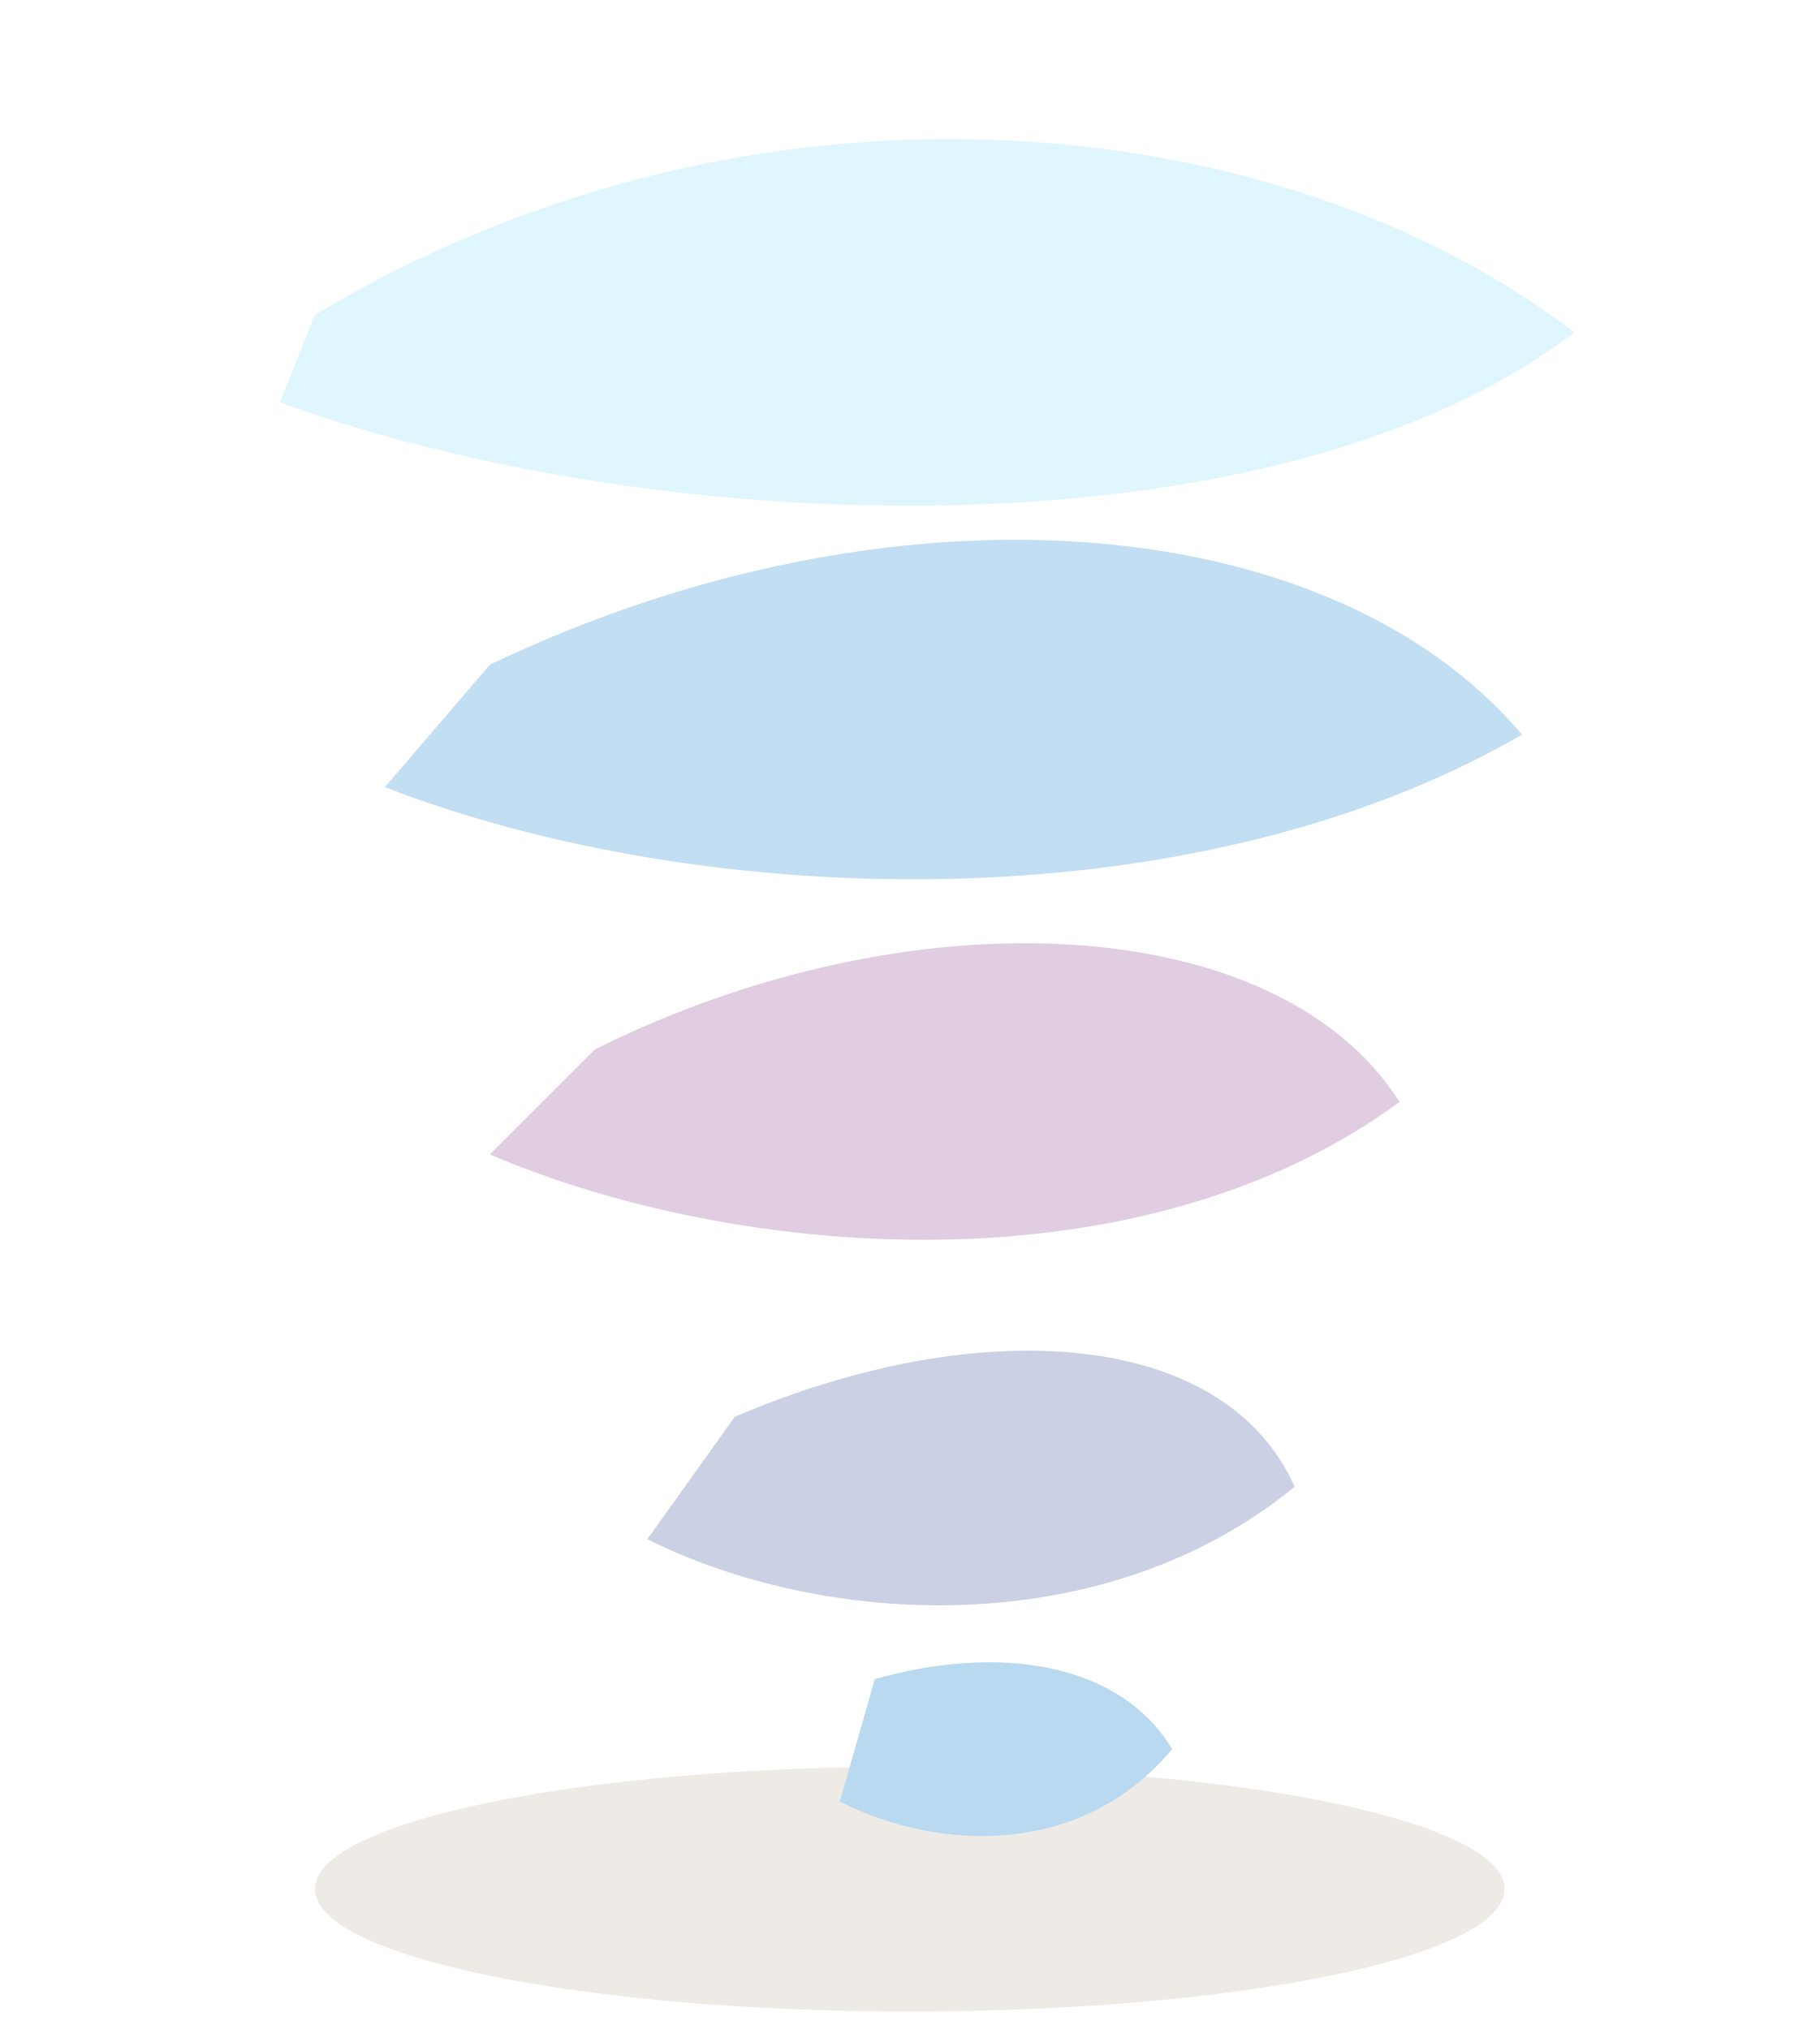
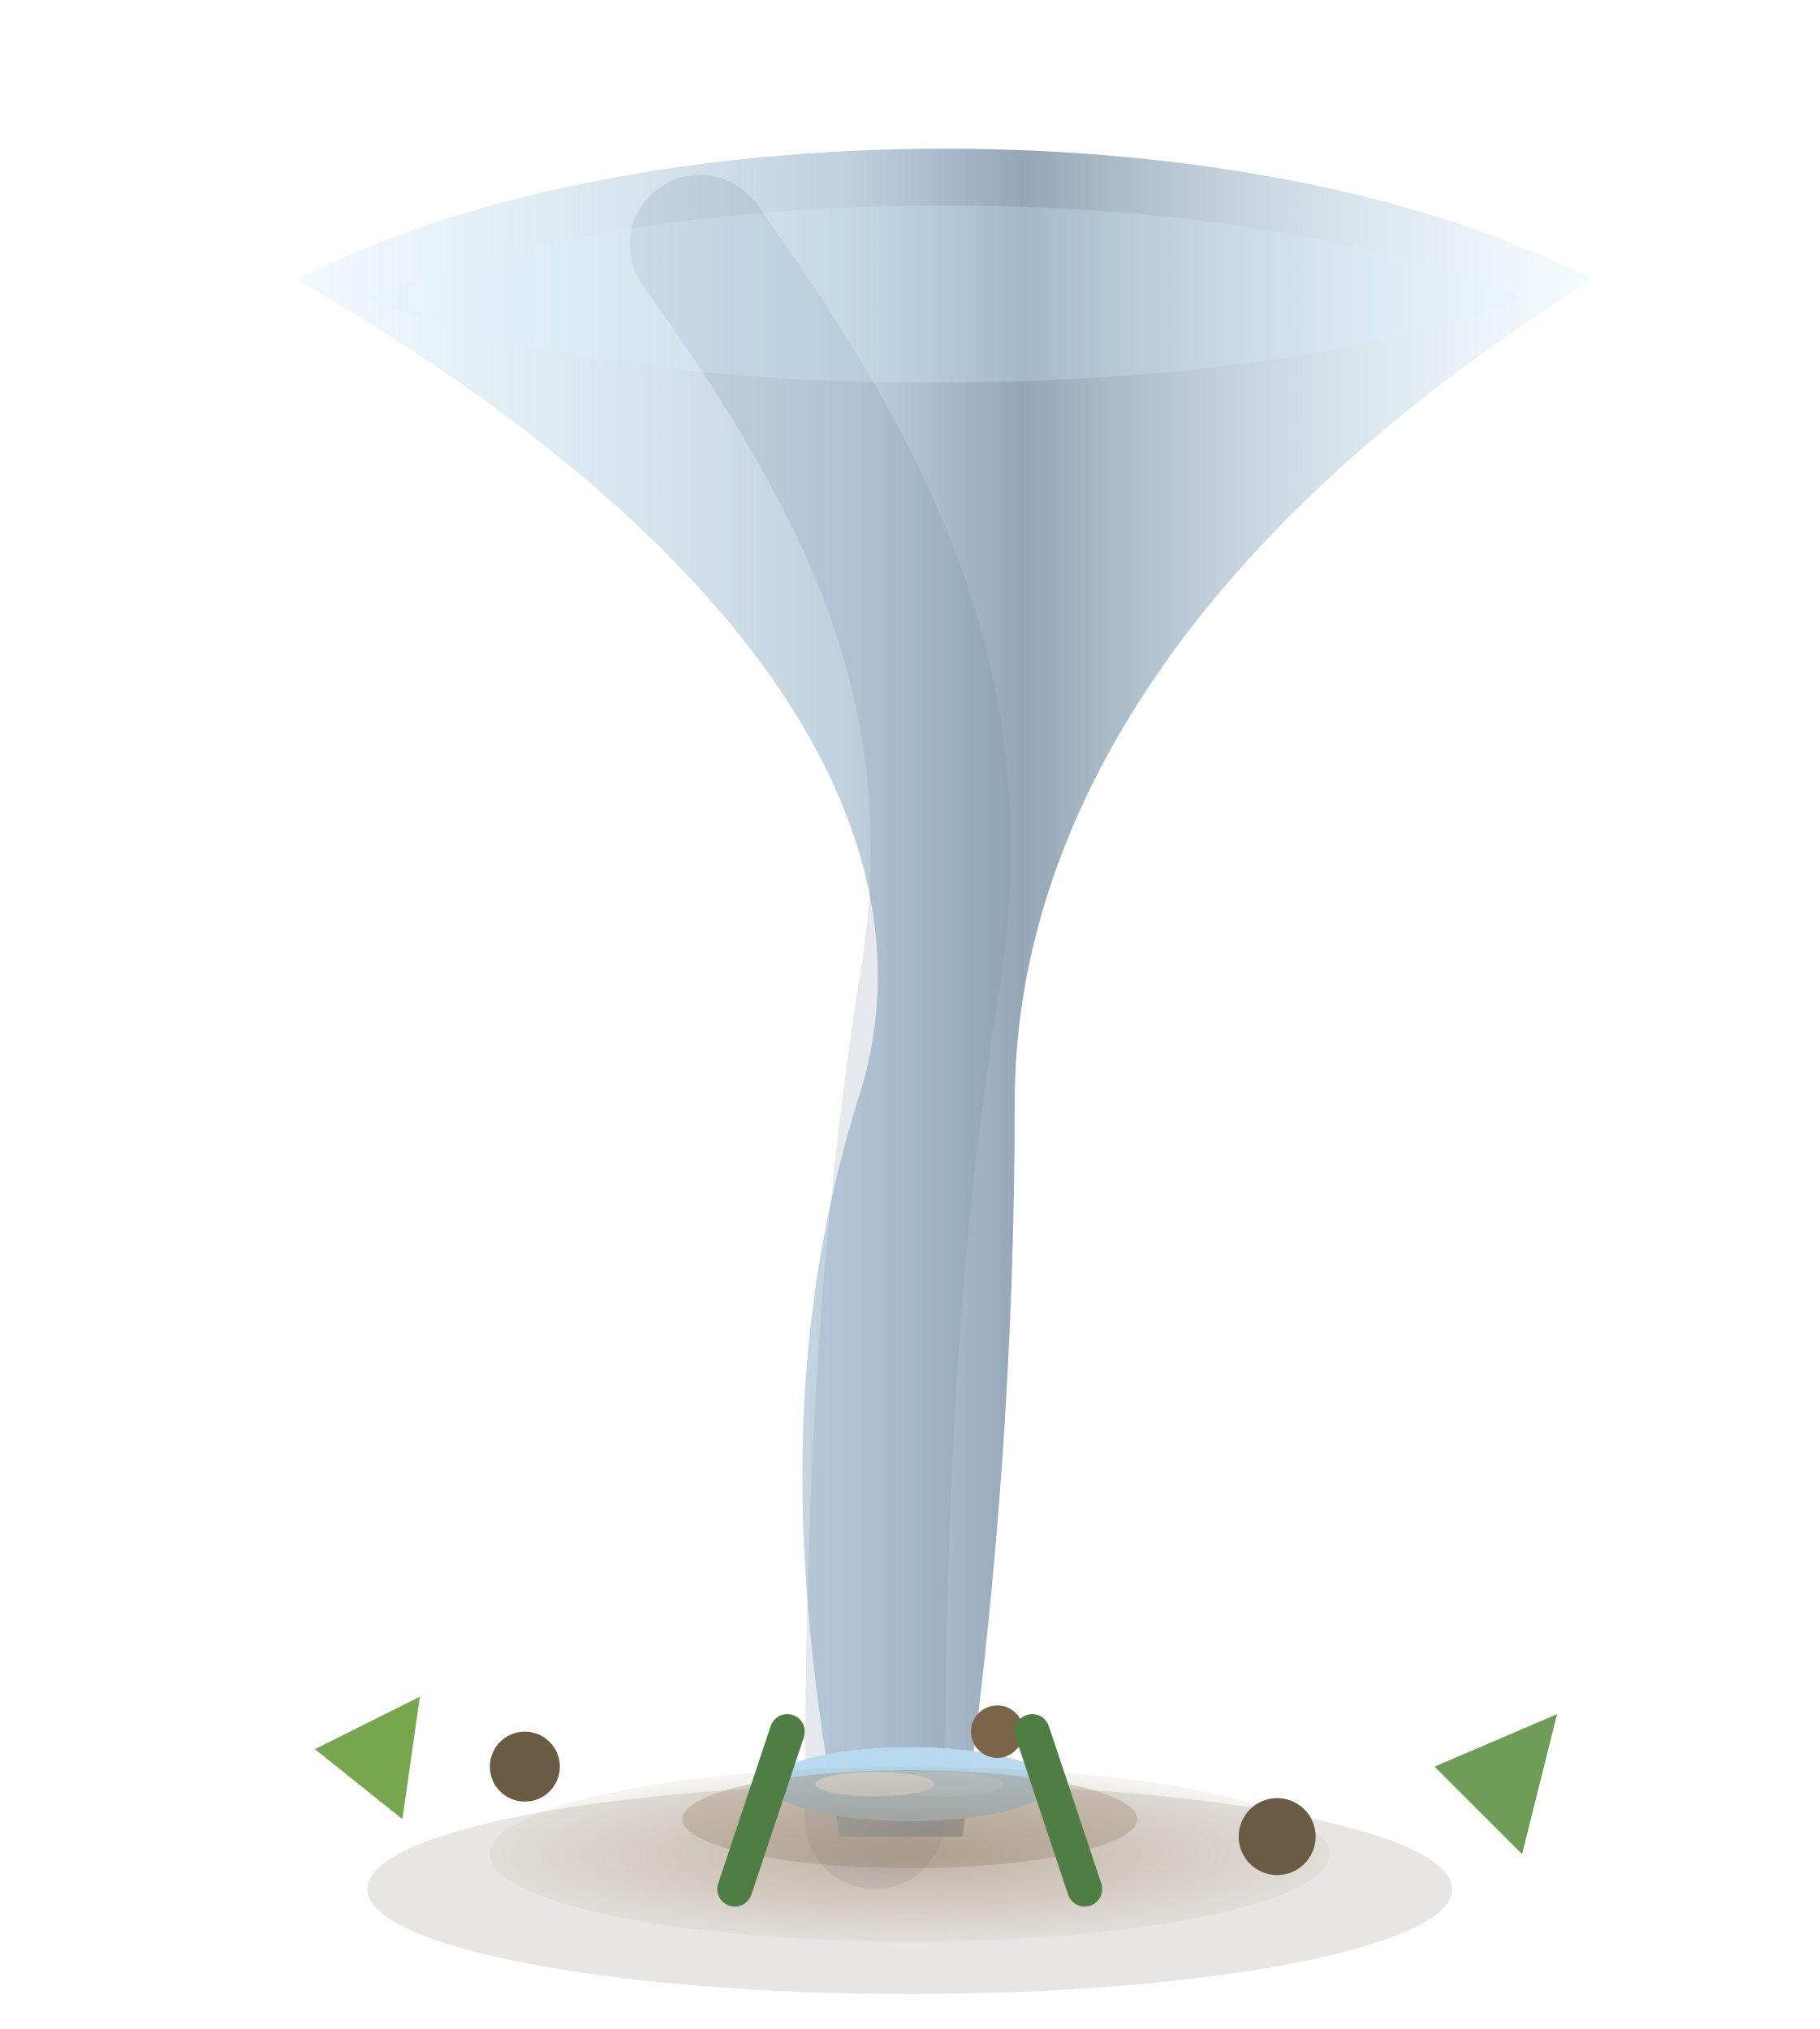
<svg xmlns="http://www.w3.org/2000/svg" width="104" height="116" viewBox="0 0 104 116">
-   <ellipse cx="52" cy="108" rx="34" ry="7" fill="#8b7355" opacity="0.15" />
-   <path d="M18 18C43 3 73 6 90 19C73 32 38 31 16 23Z" fill="#d8f4ff" opacity="0.82" />
-   <path d="M28 38C51 27 76 29 87 42C68 53 40 52 22 45Z" fill="#b8d9f0" opacity="0.86" />
-   <path d="M34 60C52 51 73 52 80 63C65 74 42 72 28 66Z" fill="#d8bfd8" opacity="0.78" />
-   <path d="M42 81C56 75 70 76 74 85C63 94 47 93 37 88Z" fill="#c7cbe2" opacity="0.9" />
-   <path d="M50 96C57 94 64 95 67 100C62 106 54 106 48 103Z" fill="#b8d9f0" />
+   <defs>
+     <linearGradient id="funnelFill" x1="12" x2="92" y1="58" y2="58" gradientUnits="userSpaceOnUse">
+       <stop offset="0" stop-color="#d8f4ff" stop-opacity="0.24" />
+       <stop offset="0.46" stop-color="#96b2c9" stop-opacity="0.62" />
+       <stop offset="0.58" stop-color="#6e879e" stop-opacity="0.74" />
+       <stop offset="1" stop-color="#d8f4ff" stop-opacity="0.22" />
+     </linearGradient>
+     <radialGradient id="baseDust" cx="50%" cy="50%" r="60%">
+       <stop offset="0" stop-color="#8b7355" stop-opacity="0.45" />
+       <stop offset="1" stop-color="#8b7355" stop-opacity="0" />
+     </radialGradient>
+   </defs>
+   <style>.funnel,.upper,.bands,.band,.shine,.base,.debris,.flake{transform-box:view-box}.funnel{transform-origin:52px 105px;animation:funnelBase 1.7s ease-in-out infinite}.upper{transform-origin:52px 86px;animation:funnelTop 1.7s ease-in-out infinite}.band{transform-origin:52px 103px;animation:bandRise 1.6s linear infinite}.b1{animation-delay:-1.4s}.b2{animation-delay:-1.2s}.b3{animation-delay:-1s}.b4{animation-delay:-.8s}.b5{animation-delay:-.6s}.b6{animation-delay:-.4s}.b7{animation-delay:-.2s}.b8{animation-delay:0s}.shine{transform-origin:52px 0;animation:shineSlide .8s ease-in-out infinite}.base{transform-origin:52px 106px;animation:basePulse .72s ease-in-out infinite alternate}.debris{transform-origin:52px 105px;animation:orbit 1s linear infinite}.flake{transform-origin:52px 60px;animation:snowFall 1.55s linear infinite}@keyframes funnelBase{0%,100%{transform:rotate(-2deg)}50%{transform:rotate(3deg)}}@keyframes funnelTop{0%,100%{transform:rotate(5deg) translateX(1px)}50%{transform:rotate(-6deg) translateX(-2px)}}@keyframes bandRise{0%{opacity:.08;transform:translateY(0) scaleX(.28)}10%{opacity:.78}100%{opacity:.08;transform:translateY(-88px) scaleX(4.2)}}@keyframes shineSlide{0%,100%{transform:translateX(-10px);opacity:.22}50%{transform:translateX(12px);opacity:.82}}@keyframes basePulse{from{transform:scaleX(.92)}to{transform:scaleX(1.1)}}@keyframes orbit{from{transform:rotate(0)}to{transform:rotate(360deg)}}@keyframes snowFall{0%{opacity:0;transform:translateY(-24px) rotate(0)}20%{opacity:1}100%{opacity:0;transform:translateY(44px) rotate(180deg)}}@media (prefers-reduced-motion: reduce){.funnel,.upper,.bands,.band,.shine,.base,.debris,.flake{animation:none}}</style>
+   <ellipse cx="52" cy="108" rx="31" ry="6" fill="#4f412f" opacity="0.13" />
+   <g class="funnel">
+     <path d="M48 105C45 89 45 76 49 63C54 48 43 31 17 16C36 6 72 6 91 16C67 31 58 48 58 63C58 77 57 91 55 105Z" fill="url(#funnelFill)" />
+     <path d="M50 104C50 84 51 70 53 57C56 40 50 28 40 14" stroke="#6e879e" stroke-width="8" stroke-linecap="round" fill="none" opacity="0.18" />
+     <g class="upper">
+       <path d="M21 17C38 10 70 10 87 17C73 23 37 24 21 17Z" fill="#d8f4ff" opacity="0.24" />
+     </g>
+     <g class="bands">
+       <g class="band b1">
+         <ellipse cx="52" cy="102" rx="8" ry="2.1" fill="#b8d9f0" opacity="0.72" />
+         <ellipse class="shine" cx="49" cy="102" rx="3.4" ry=".7" fill="#f4fbff" opacity="0.84" />
+       </g>
+       <g class="band b2">
+         <ellipse cx="52" cy="102" rx="8" ry="2.1" fill="#b8d9f0" opacity="0.72" />
+         <ellipse class="shine" cx="50" cy="102" rx="3.4" ry=".7" fill="#f4fbff" opacity="0.84" />
+       </g>
+       <g class="band b3">
+         <ellipse cx="52" cy="102" rx="8" ry="2.1" fill="#b8d9f0" opacity="0.72" />
+         <ellipse class="shine" cx="53" cy="102" rx="3.4" ry=".7" fill="#f4fbff" opacity="0.84" />
+       </g>
+       <g class="band b4">
+         <ellipse cx="52" cy="102" rx="8" ry="2.1" fill="#b8d9f0" opacity="0.72" />
+         <ellipse class="shine" cx="55" cy="102" rx="3.4" ry=".7" fill="#f4fbff" opacity="0.84" />
+       </g>
+       <g class="band b5">
+         <ellipse cx="52" cy="102" rx="8" ry="2.1" fill="#b8d9f0" opacity="0.72" />
+         <ellipse class="shine" cx="51" cy="102" rx="3.4" ry=".7" fill="#f4fbff" opacity="0.84" />
+       </g>
+       <g class="band b6">
+         <ellipse cx="52" cy="102" rx="8" ry="2.1" fill="#b8d9f0" opacity="0.72" />
+         <ellipse class="shine" cx="48" cy="102" rx="3.4" ry=".7" fill="#f4fbff" opacity="0.84" />
+       </g>
+       <g class="band b7">
+         <ellipse cx="52" cy="102" rx="8" ry="2.1" fill="#b8d9f0" opacity="0.72" />
+         <ellipse class="shine" cx="54" cy="102" rx="3.4" ry=".7" fill="#f4fbff" opacity="0.84" />
+       </g>
+       <g class="band b8">
+         <ellipse cx="52" cy="102" rx="8" ry="2.1" fill="#b8d9f0" opacity="0.72" />
+         <ellipse class="shine" cx="50" cy="102" rx="3.4" ry=".7" fill="#f4fbff" opacity="0.84" />
+       </g>
+     </g>
+   </g>
+   <g class="base">
+     <ellipse cx="52" cy="106" rx="24" ry="5" fill="url(#baseDust)" />
+     <ellipse cx="52" cy="104" rx="13" ry="2.8" fill="#8b7355" opacity="0.28" />
+   </g>
+   <g class="debris">
+     <circle cx="30" cy="101" r="2" fill="#6b5a44" />
+     <circle cx="73" cy="105" r="2.2" fill="#6b5a44" />
+     <circle cx="57" cy="99" r="1.5" fill="#7a644a" />
+     <path d="M18 100L24 97L23 104Z" fill="#78a64f" />
+     <path d="M82 101L89 98L87 106Z" fill="#6f9d58" />
+     <path d="M42 108L45 99M62 108L59 99" stroke="#4f7d44" stroke-width="2" stroke-linecap="round" />
+   </g>
</svg>
